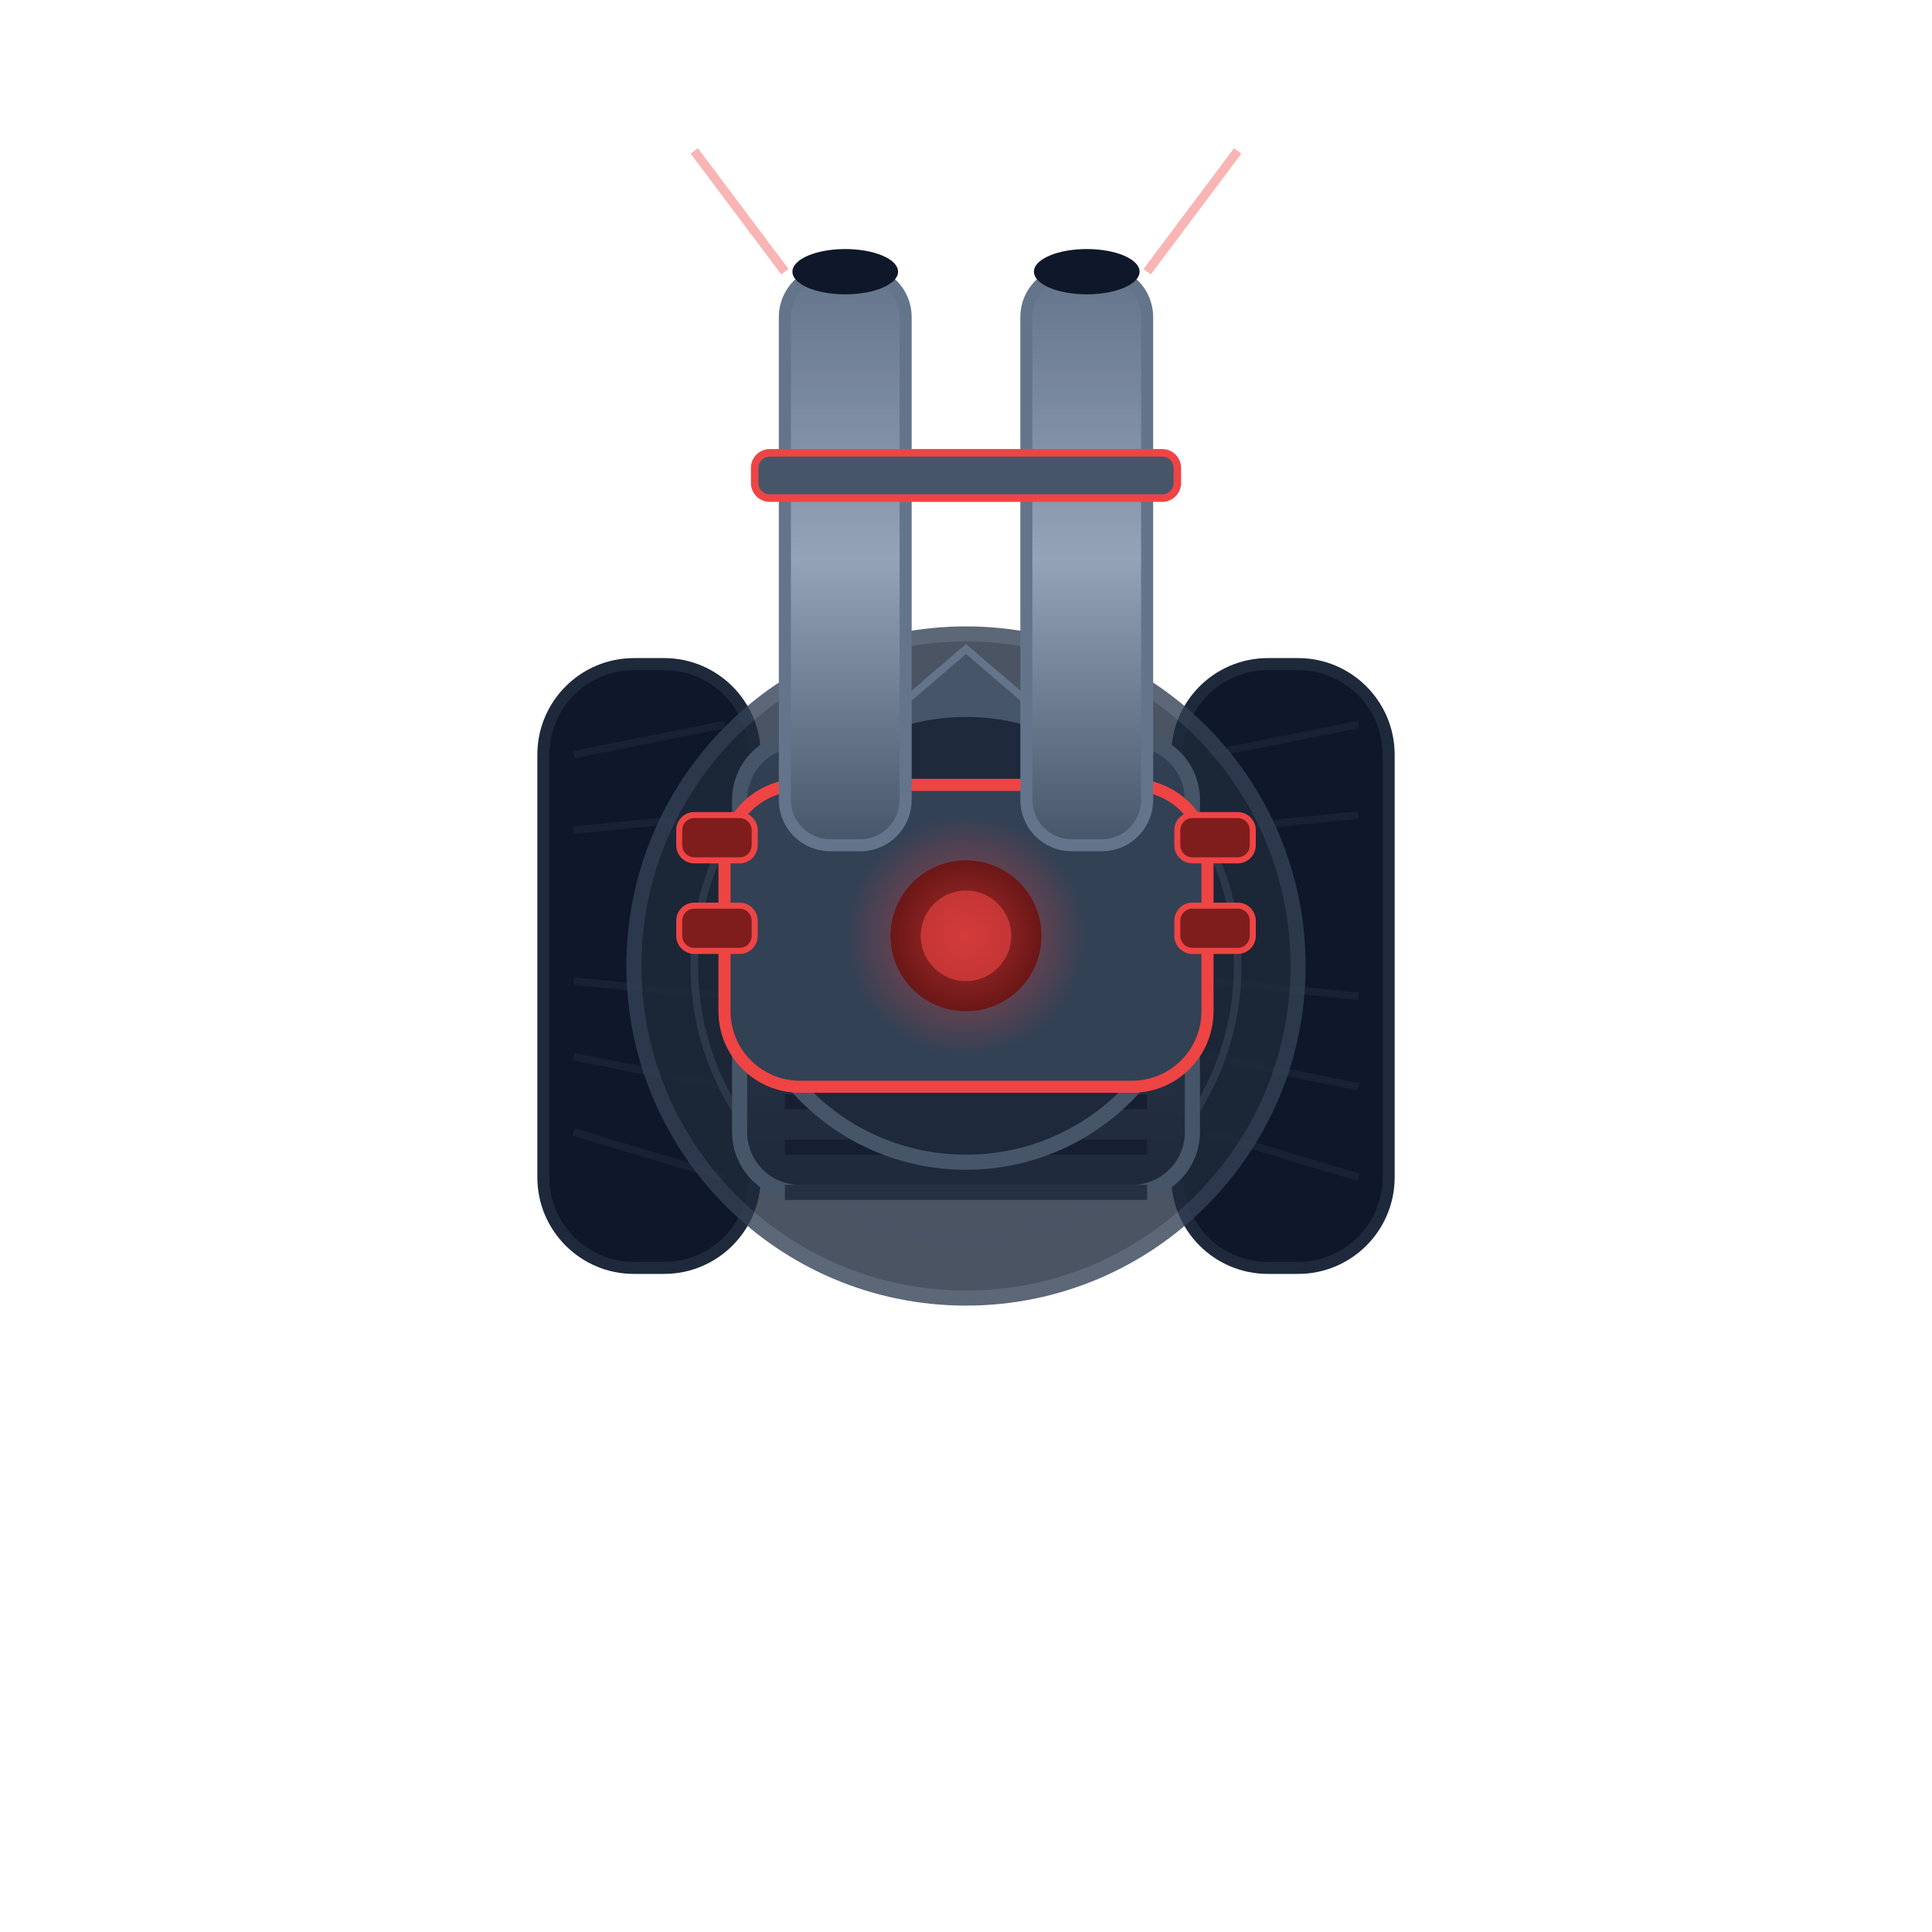
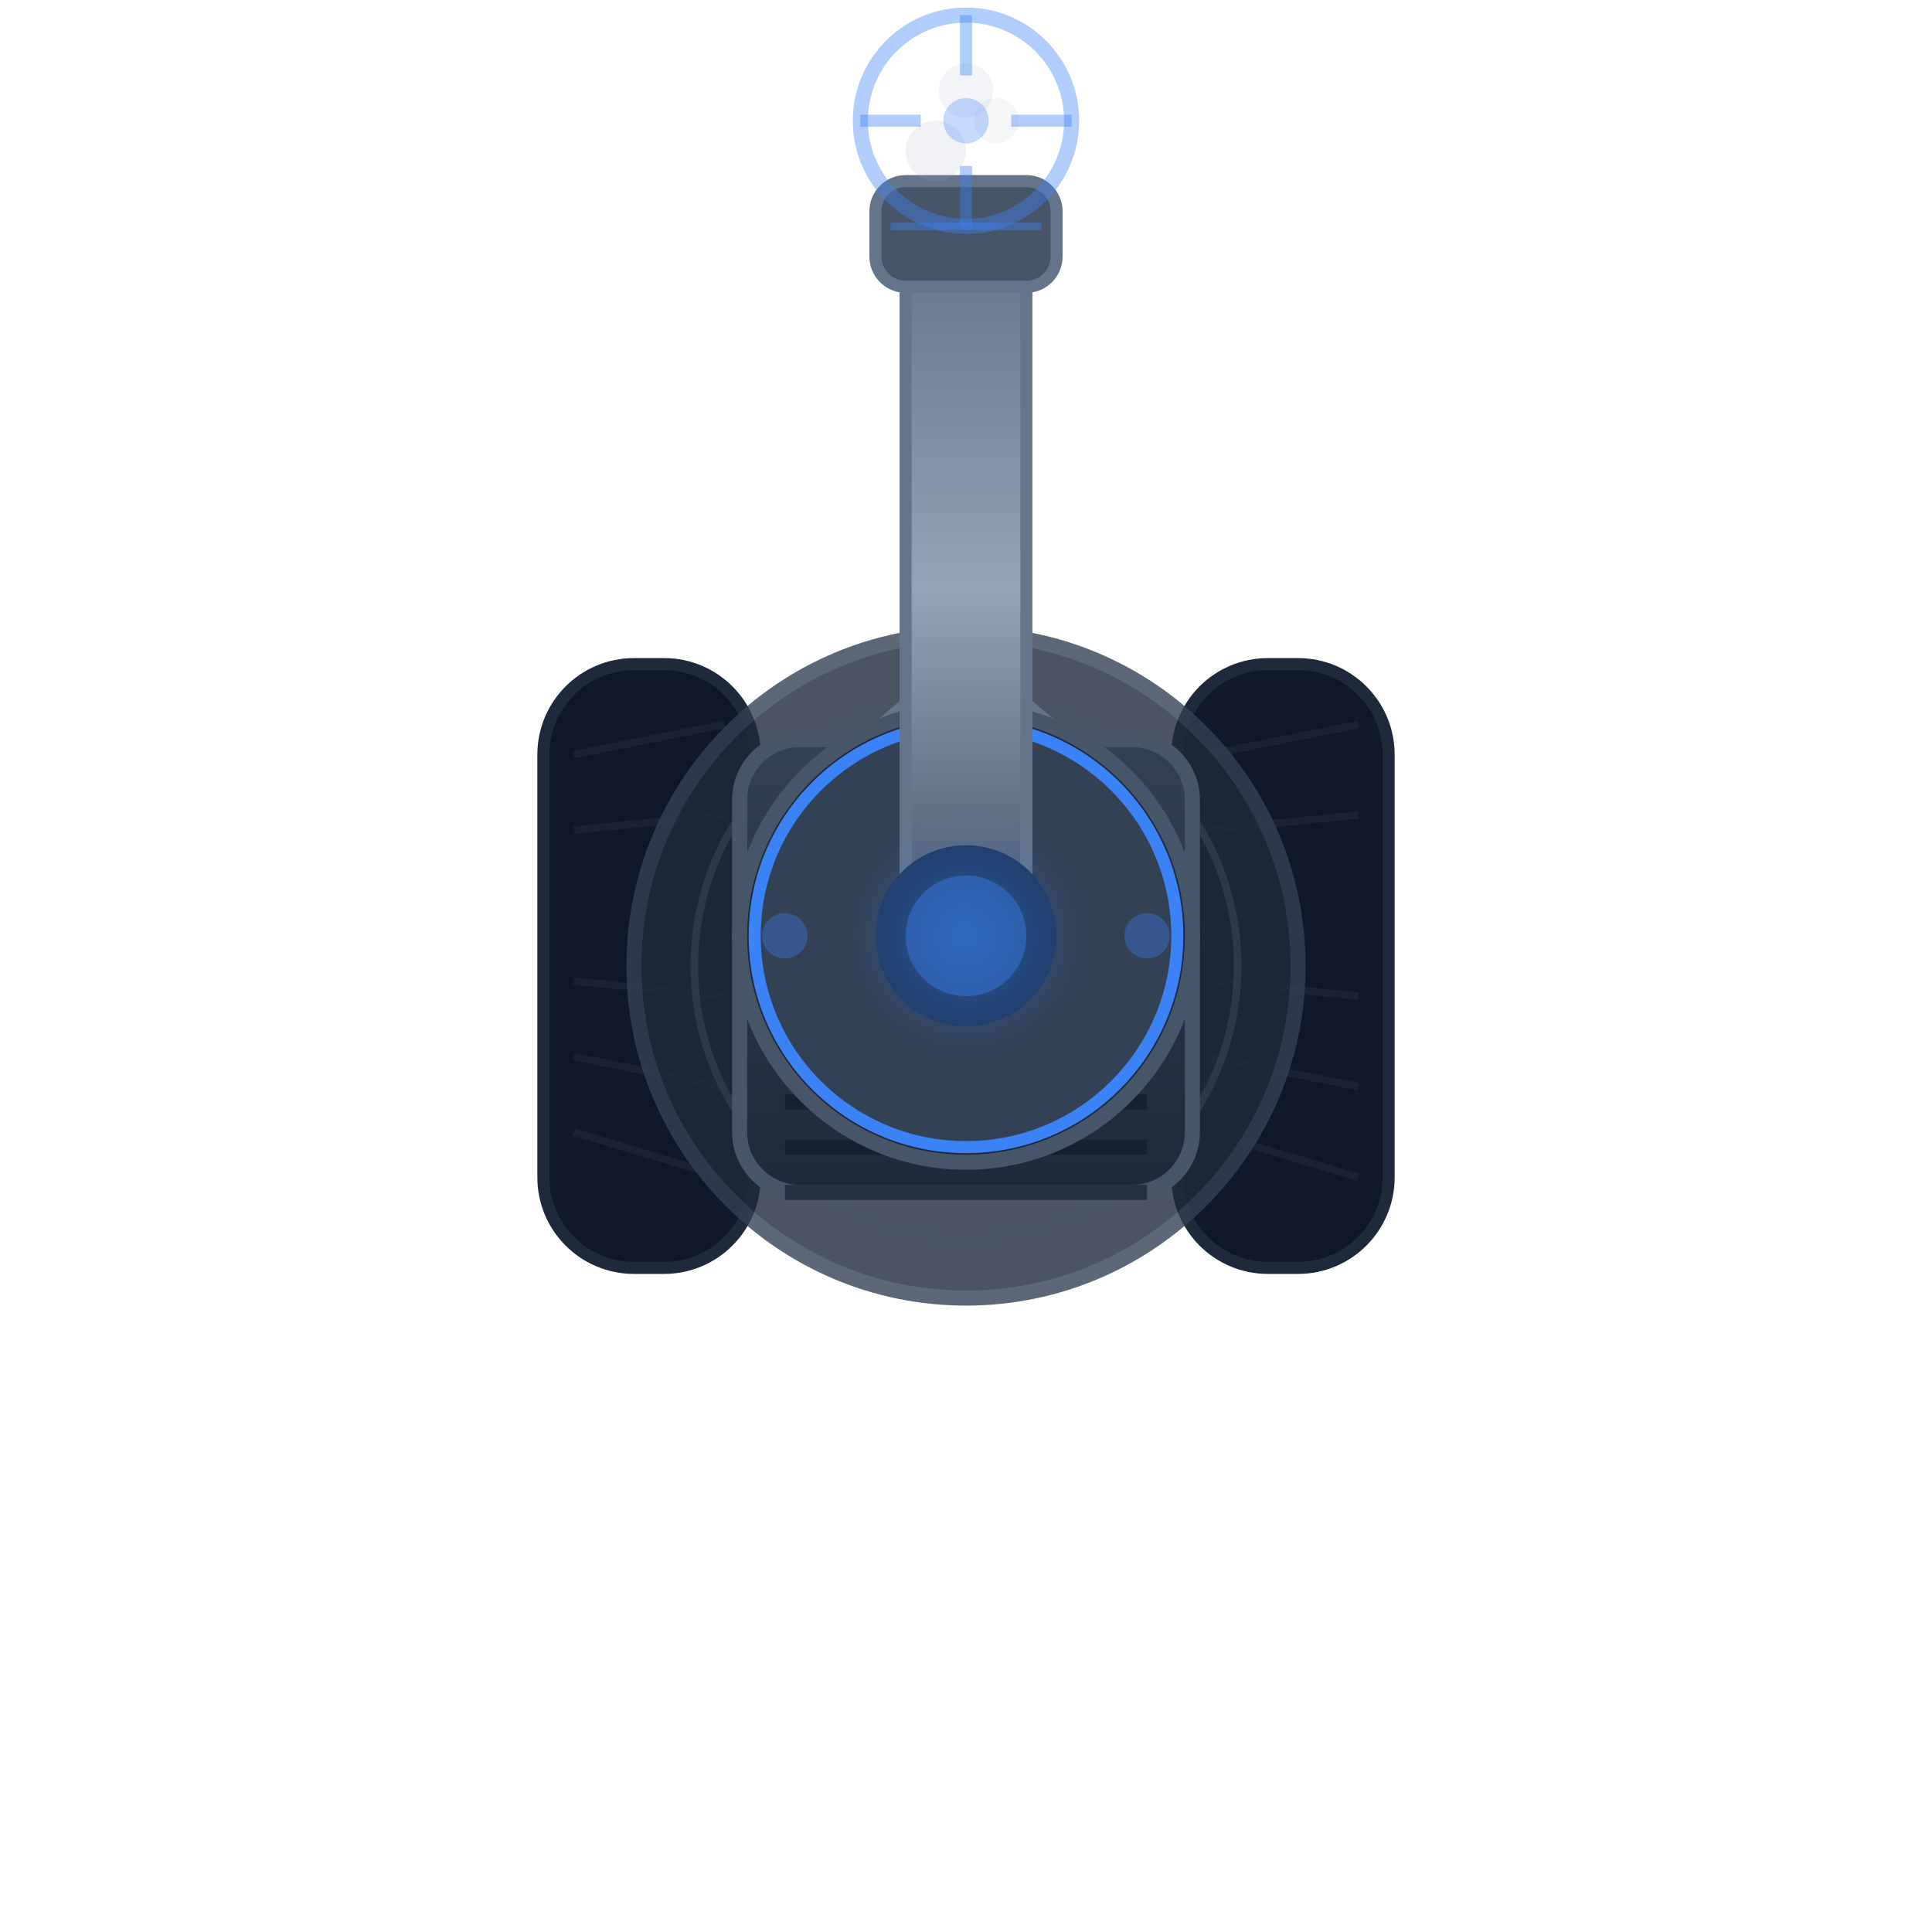
<svg xmlns="http://www.w3.org/2000/svg" viewBox="0 0 128 128">
  <defs>
-     <linearGradient id="sg-hull" x1="0" y1="0" x2="0" y2="1">
+     <linearGradient id="sen-hull" x1="0" y1="0" x2="0" y2="1">
      <stop offset="0%" stop-color="#334155" />
      <stop offset="100%" stop-color="#1e293b" />
    </linearGradient>
-     <linearGradient id="sg-barrel" x1="0" y1="1" x2="0" y2="0">
+     <linearGradient id="sen-barrel" x1="0" y1="1" x2="0" y2="0">
      <stop offset="0%" stop-color="#475569" />
      <stop offset="50%" stop-color="#94a3b8" />
      <stop offset="100%" stop-color="#64748b" />
    </linearGradient>
-     <radialGradient id="sg-glow" cx="50%" cy="50%" r="50%">
-       <stop offset="0%" stop-color="#ef4444" stop-opacity="0.6" />
-       <stop offset="100%" stop-color="#ef4444" stop-opacity="0" />
+     <radialGradient id="sen-glow" cx="50%" cy="50%" r="50%">
+       <stop offset="0%" stop-color="#3b82f6" stop-opacity="0.4" />
+       <stop offset="100%" stop-color="#3b82f6" stop-opacity="0" />
    </radialGradient>
  </defs>
  <rect x="36" y="44" width="14" height="40" rx="6" fill="#0f172a" stroke="#1e293b" stroke-width="0.8" />
  <line x1="38" y1="50" x2="48" y2="48" stroke="#1e293b" stroke-width="0.5" opacity="0.6" />
  <line x1="38" y1="55" x2="48" y2="54" stroke="#1e293b" stroke-width="0.5" opacity="0.6" />
  <line x1="38" y1="65" x2="48" y2="66" stroke="#1e293b" stroke-width="0.5" opacity="0.6" />
  <line x1="38" y1="70" x2="48" y2="72" stroke="#1e293b" stroke-width="0.5" opacity="0.6" />
  <line x1="38" y1="75" x2="48" y2="78" stroke="#1e293b" stroke-width="0.5" opacity="0.6" />
  <rect x="78" y="44" width="14" height="40" rx="6" fill="#0f172a" stroke="#1e293b" stroke-width="0.8" />
  <line x1="80" y1="50" x2="90" y2="48" stroke="#1e293b" stroke-width="0.5" opacity="0.6" />
  <line x1="80" y1="55" x2="90" y2="54" stroke="#1e293b" stroke-width="0.5" opacity="0.6" />
  <line x1="80" y1="65" x2="90" y2="66" stroke="#1e293b" stroke-width="0.5" opacity="0.6" />
  <line x1="80" y1="70" x2="90" y2="72" stroke="#1e293b" stroke-width="0.5" opacity="0.6" />
  <line x1="80" y1="75" x2="90" y2="78" stroke="#1e293b" stroke-width="0.5" opacity="0.6" />
  <circle cx="64" cy="64" r="22" fill="#1e293b" stroke="#334155" stroke-width="1" opacity="0.8" />
  <circle cx="64" cy="64" r="18" fill="none" stroke="#475569" stroke-width="0.5" opacity="0.4" />
-   <rect x="49" y="49" width="30" height="30" rx="4" fill="url(#sg-hull)" stroke="#475569" stroke-width="1" />
+   <rect x="49" y="49" width="30" height="30" rx="4" fill="url(#sen-hull)" stroke="#475569" stroke-width="1" />
  <polygon points="57,49 64,43 71,49" fill="#475569" stroke="#64748b" stroke-width="0.5" />
  <line x1="52" y1="73" x2="76" y2="73" stroke="#0f172a" stroke-width="1" opacity="0.6" />
  <line x1="52" y1="76" x2="76" y2="76" stroke="#0f172a" stroke-width="1" opacity="0.6" />
  <line x1="52" y1="79" x2="76" y2="79" stroke="#0f172a" stroke-width="1" opacity="0.6" />
  <circle cx="64" cy="62" r="15" fill="#1e293b" stroke="#475569" stroke-width="1" />
-   <rect x="48" y="52" width="32" height="20" rx="5" fill="#334155" stroke="#ef4444" stroke-width="0.8" />
-   <rect x="52" y="18" width="8" height="38" rx="3" fill="url(#sg-barrel)" stroke="#64748b" stroke-width="0.8" />
-   <rect x="68" y="18" width="8" height="38" rx="3" fill="url(#sg-barrel)" stroke="#64748b" stroke-width="0.8" />
-   <ellipse cx="56" cy="18" rx="3.5" ry="1.5" fill="#0f172a" />
-   <ellipse cx="72" cy="18" rx="3.5" ry="1.5" fill="#0f172a" />
-   <rect x="50" y="30" width="28" height="3" rx="1" fill="#475569" stroke="#ef4444" stroke-width="0.5" />
-   <rect x="78" y="54" width="5" height="3" rx="1" fill="#7f1d1d" stroke="#ef4444" stroke-width="0.4" />
-   <rect x="78" y="60" width="5" height="3" rx="1" fill="#7f1d1d" stroke="#ef4444" stroke-width="0.4" />
-   <rect x="45" y="54" width="5" height="3" rx="1" fill="#7f1d1d" stroke="#ef4444" stroke-width="0.4" />
-   <rect x="45" y="60" width="5" height="3" rx="1" fill="#7f1d1d" stroke="#ef4444" stroke-width="0.4" />
-   <line x1="52" y1="18" x2="46" y2="10" stroke="#ef4444" stroke-width="0.6" opacity="0.4" />
-   <line x1="76" y1="18" x2="82" y2="10" stroke="#ef4444" stroke-width="0.6" opacity="0.4" />
-   <circle cx="64" cy="62" r="5" fill="#450a0a" />
-   <circle cx="64" cy="62" r="3" fill="#ef4444" opacity="0.6" />
-   <circle cx="64" cy="62" r="8" fill="url(#sg-glow)" />
+   <circle cx="64" cy="62" r="14" fill="#334155" stroke="#3b82f6" stroke-width="0.8" />
+   <rect x="60" y="16" width="8" height="46" rx="2" fill="url(#sen-barrel)" stroke="#64748b" stroke-width="0.8" />
+   <rect x="58" y="12" width="12" height="7" rx="2" fill="#475569" stroke="#64748b" stroke-width="0.8" />
+   <line x1="59" y1="15" x2="69" y2="15" stroke="#3b82f6" stroke-width="0.5" opacity="0.4" />
+   <circle cx="62" cy="10" r="2" fill="#94a3b8" opacity="0.15" />
+   <circle cx="66" cy="8" r="1.5" fill="#94a3b8" opacity="0.1" />
+   <circle cx="64" cy="6" r="1.8" fill="#94a3b8" opacity="0.12" />
+   <circle cx="64" cy="8" r="7" fill="none" stroke="#3b82f6" stroke-width="1" opacity="0.4" />
+   <line x1="64" y1="1" x2="64" y2="5" stroke="#3b82f6" stroke-width="0.8" opacity="0.4" />
+   <line x1="64" y1="11" x2="64" y2="15" stroke="#3b82f6" stroke-width="0.8" opacity="0.4" />
+   <line x1="57" y1="8" x2="61" y2="8" stroke="#3b82f6" stroke-width="0.8" opacity="0.4" />
+   <line x1="67" y1="8" x2="71" y2="8" stroke="#3b82f6" stroke-width="0.8" opacity="0.4" />
+   <circle cx="64" cy="8" r="1.5" fill="#3b82f6" opacity="0.3" />
+   <circle cx="64" cy="62" r="6" fill="#1e3a5f" />
+   <circle cx="64" cy="62" r="4" fill="#3b82f6" opacity="0.4" />
+   <circle cx="64" cy="62" r="8" fill="url(#sen-glow)" />
+   <circle cx="52" cy="62" r="1.5" fill="#3b82f6" opacity="0.35" />
+   <circle cx="76" cy="62" r="1.5" fill="#3b82f6" opacity="0.35" />
</svg>
